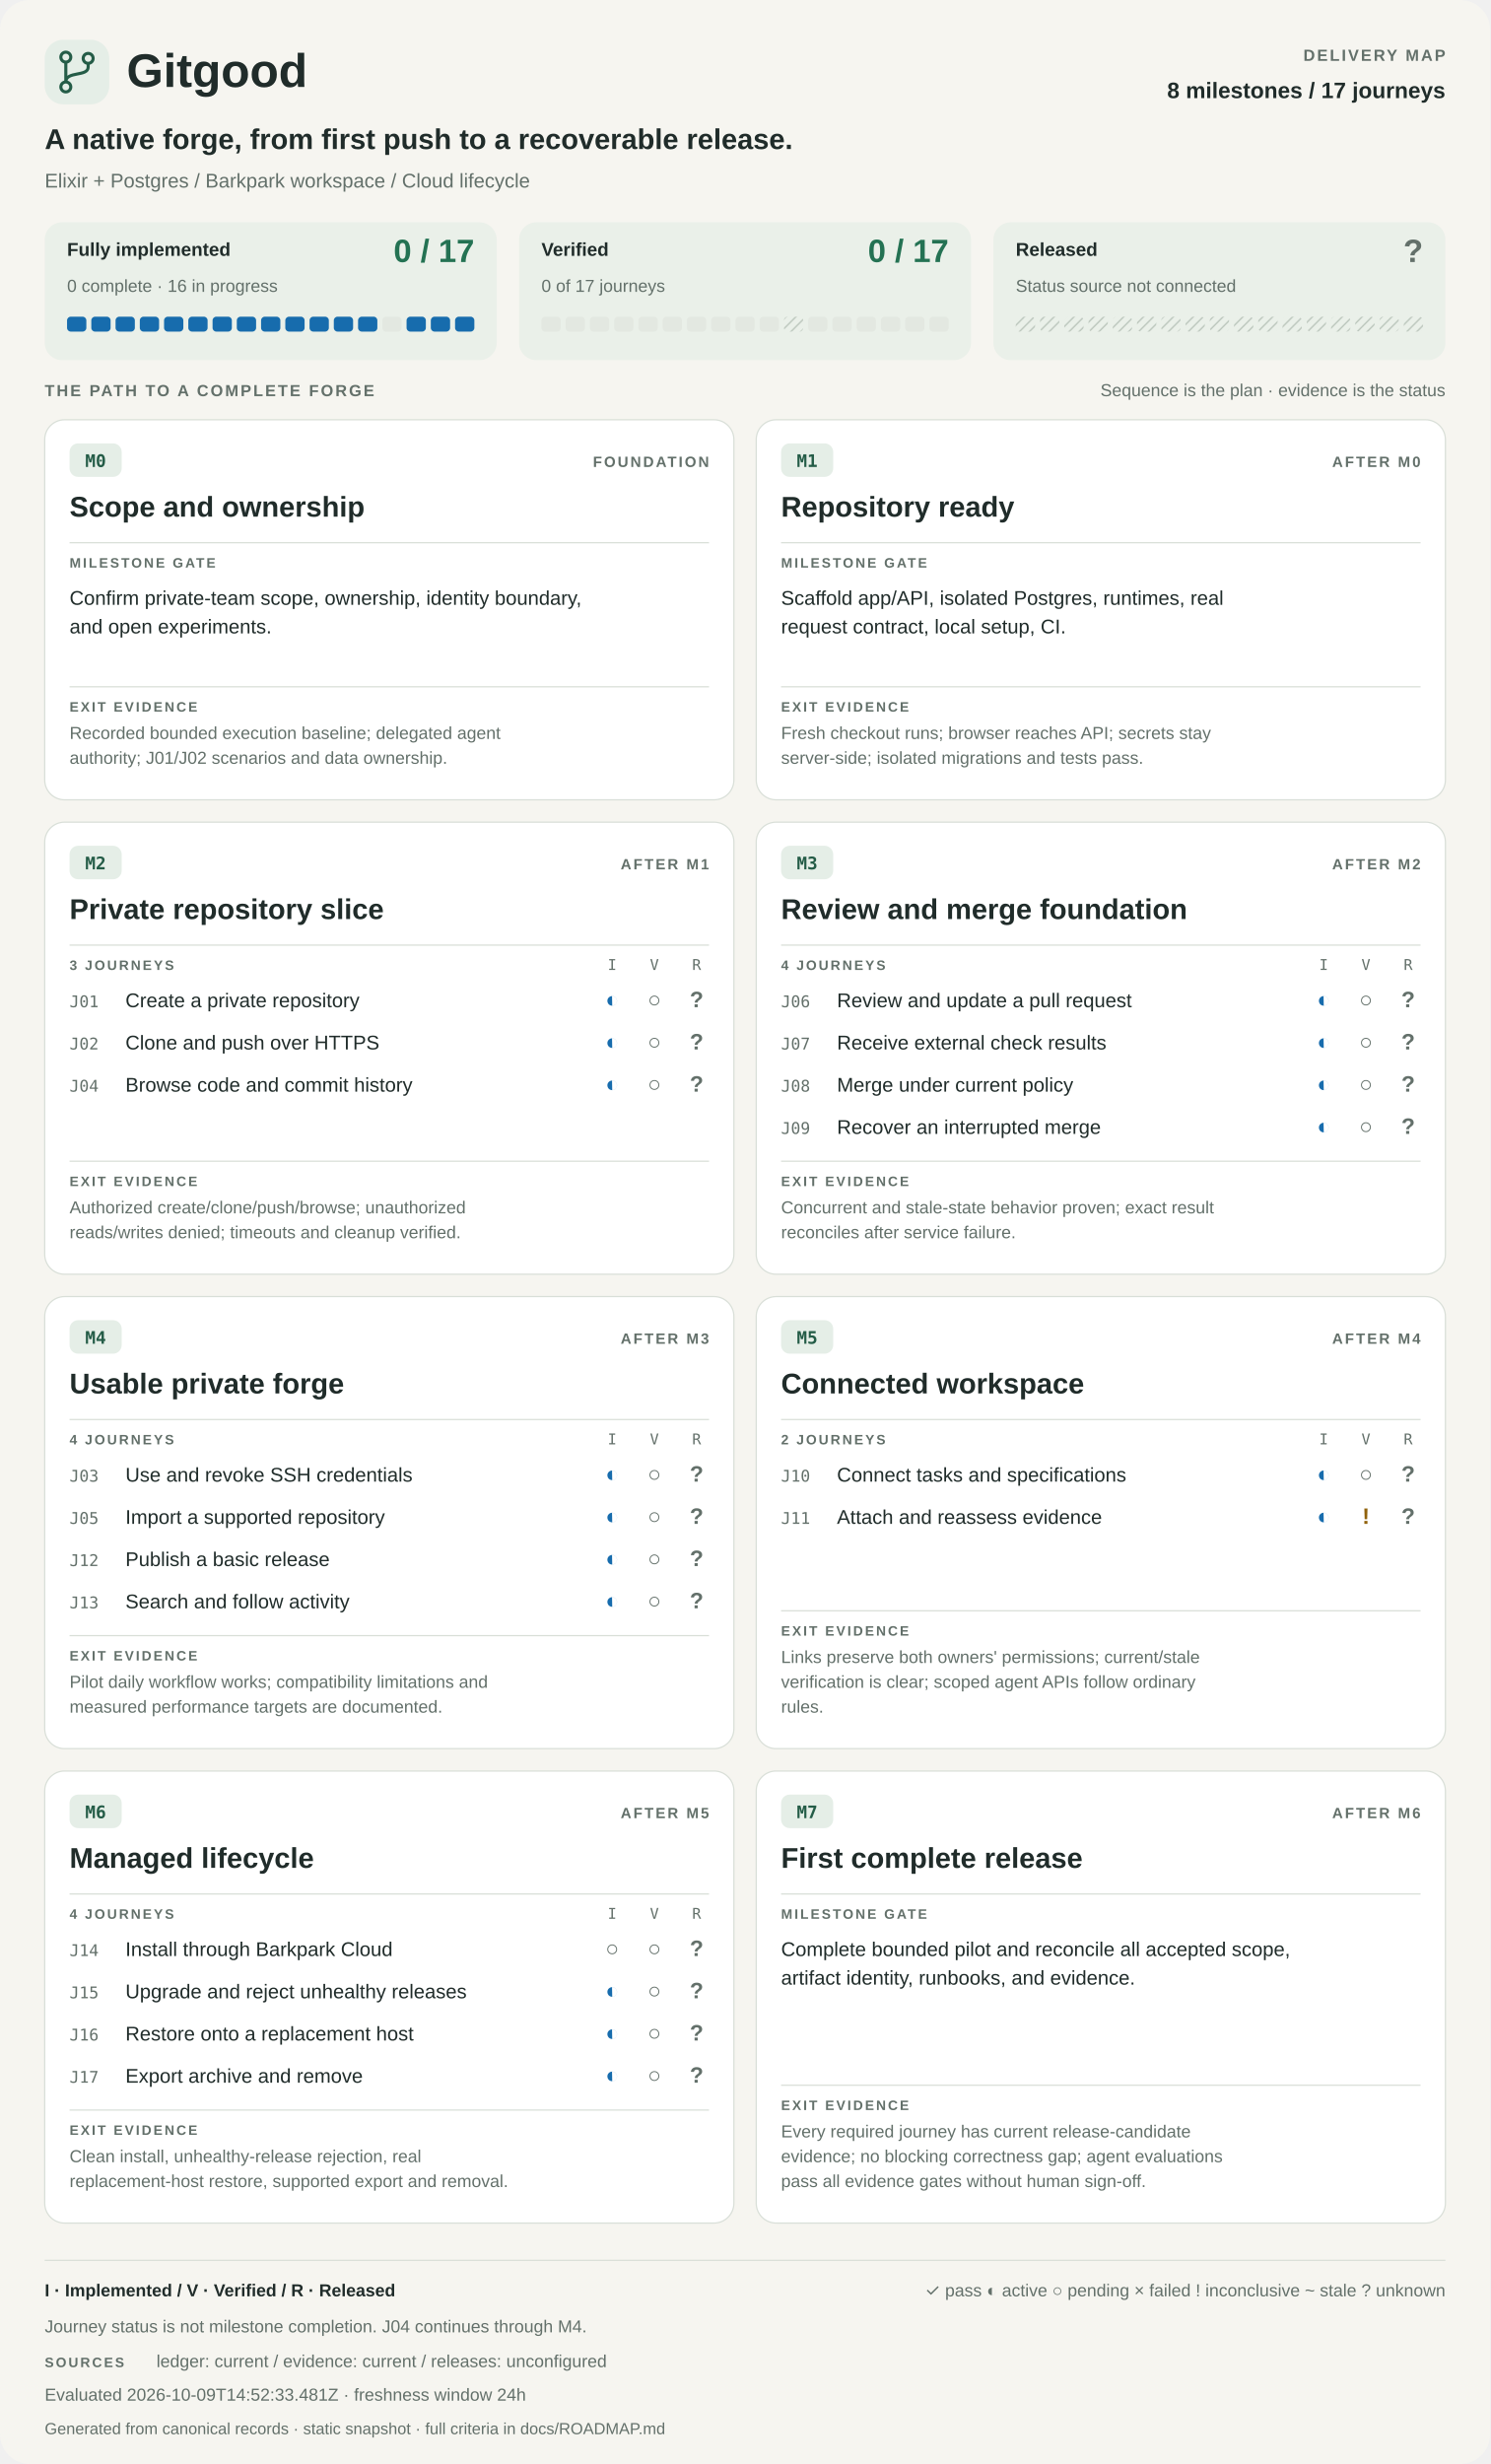
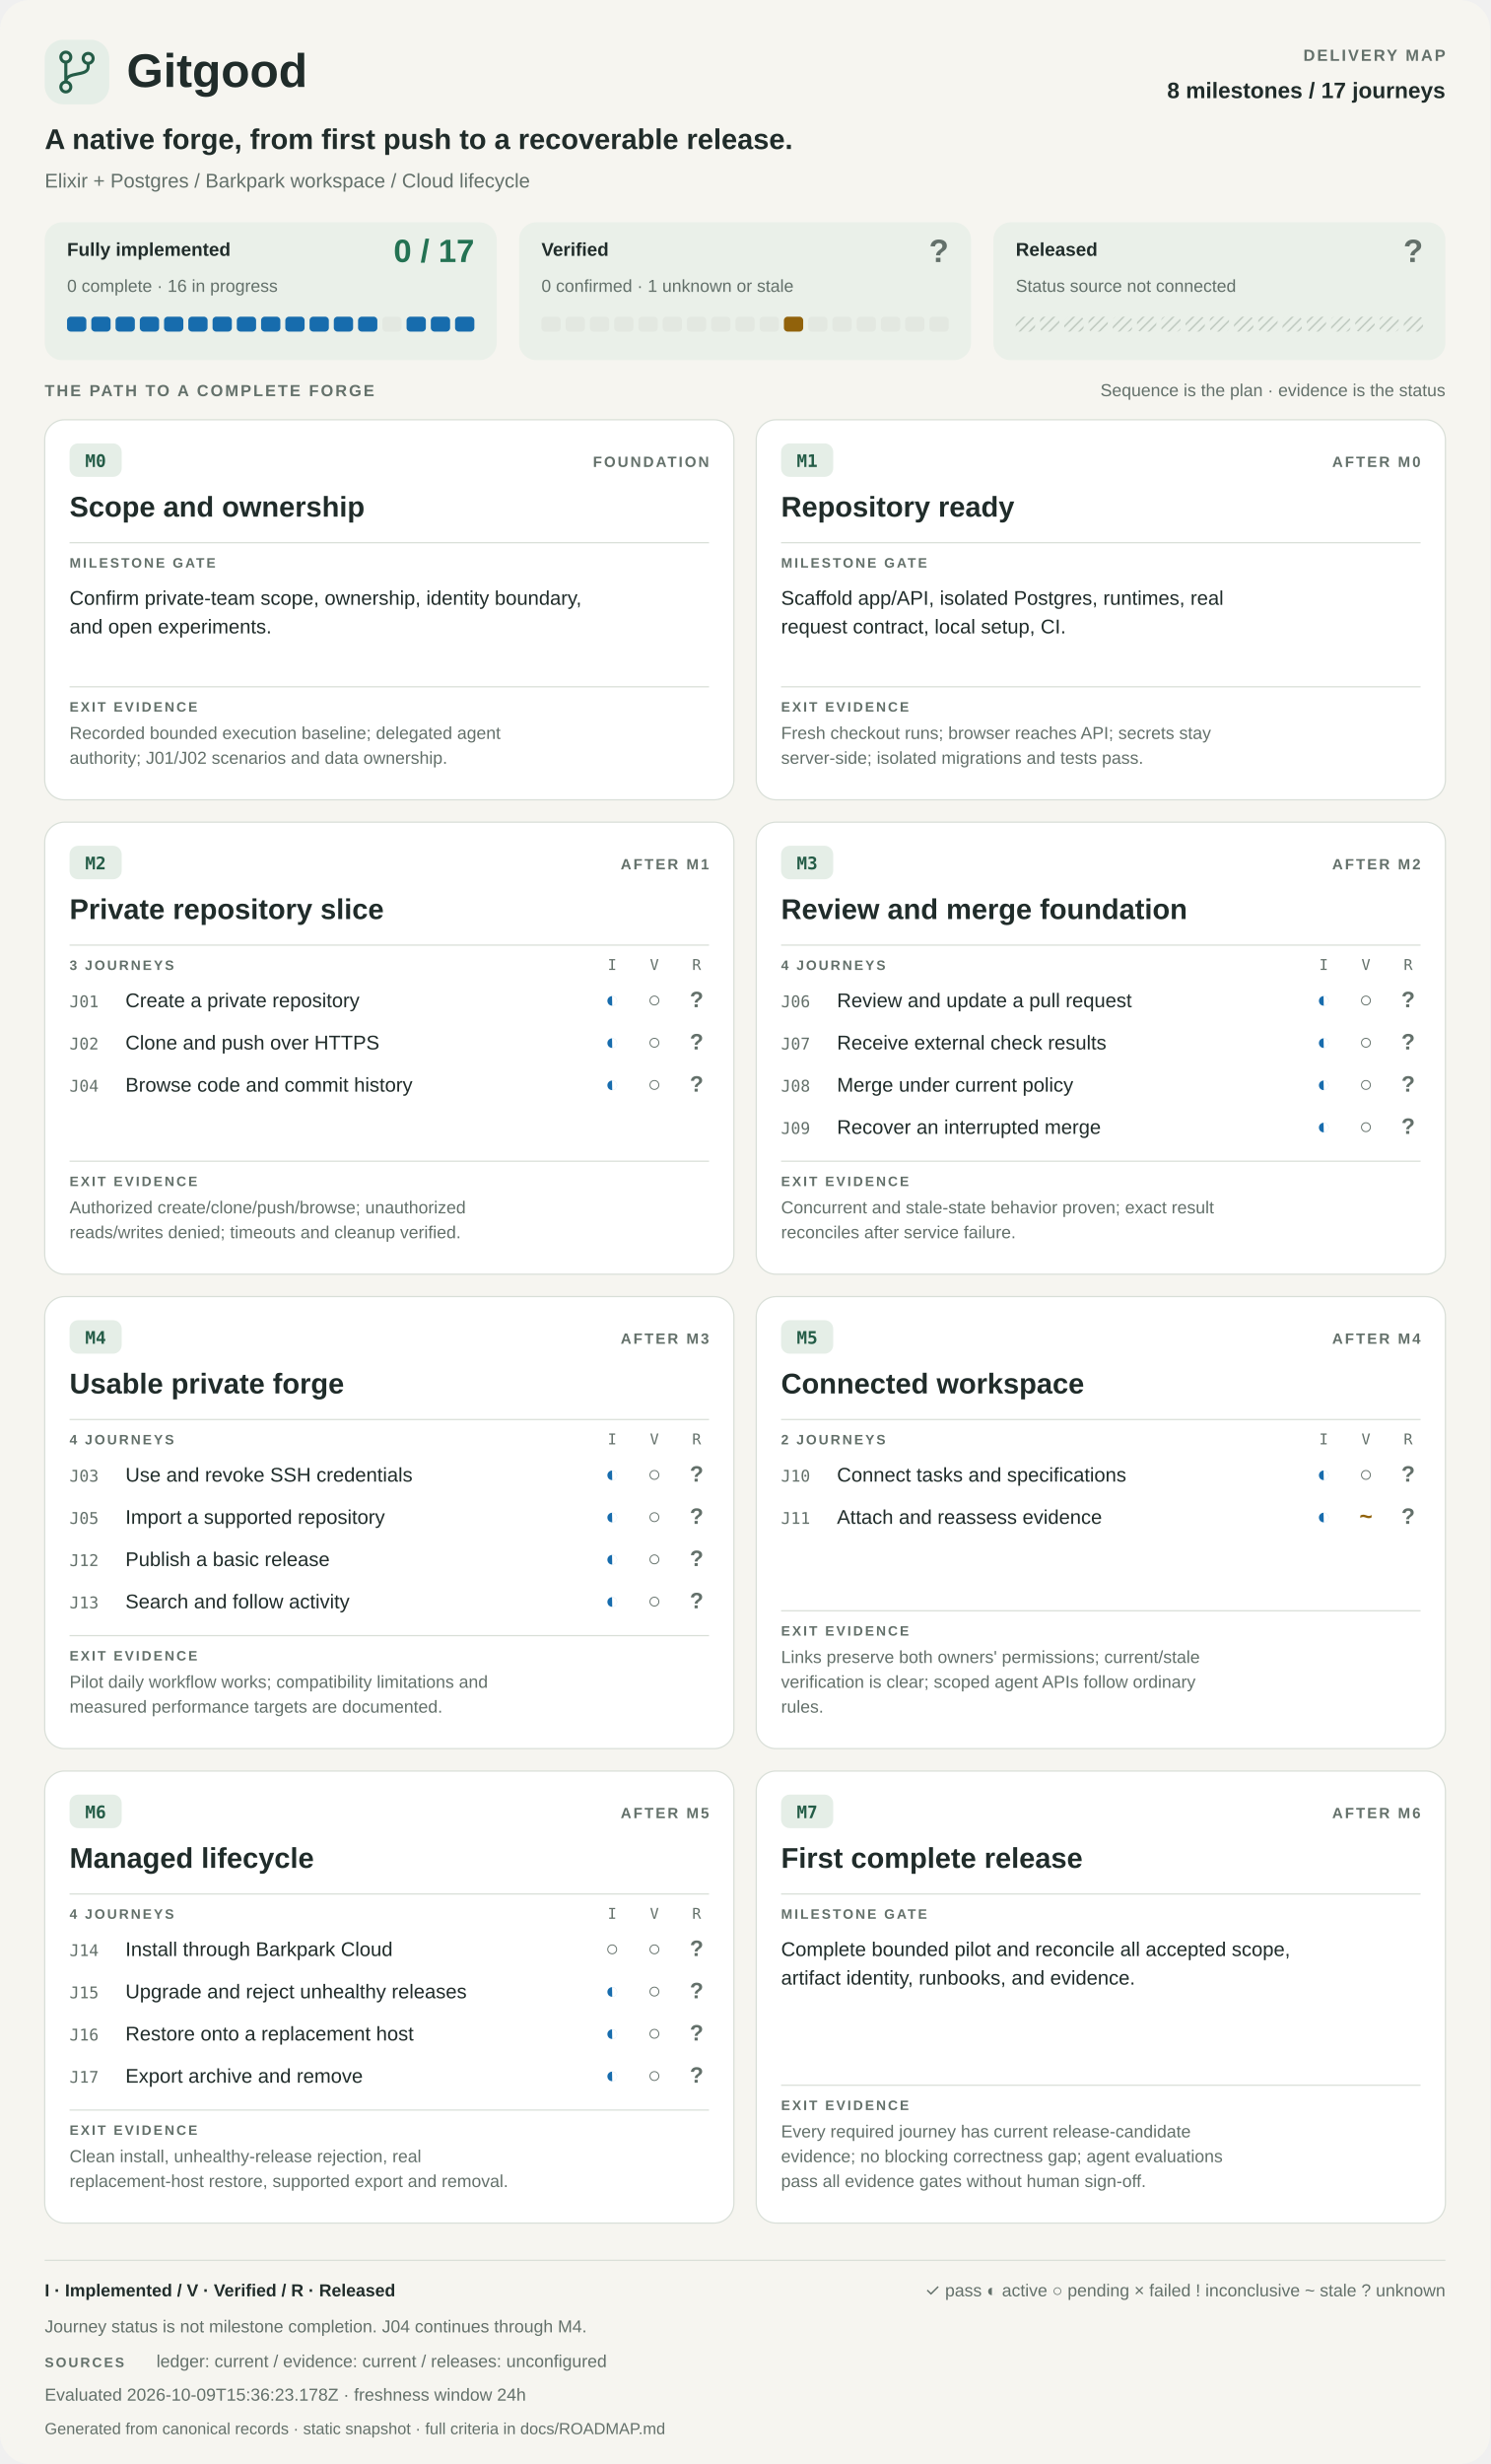
<svg xmlns="http://www.w3.org/2000/svg" width="1200" height="1984" viewBox="0 0 1200 1984" role="img" aria-labelledby="title desc">
  <style>
    :root{color-scheme:light dark}
    text{font-family:-apple-system,BlinkMacSystemFont,"Segoe UI",Arial,sans-serif;fill:#202c2a}
    .bg{fill:#f6f5f0}.card{fill:#fff;stroke:#d9dfd8}.panel{fill:#eaf0e9}.rule{stroke:#d9dfd8;fill:none}
    .muted{fill:#63706a}.good{fill:#247253}.active{fill:#176cad}.warning{fill:#91620b}.failed{fill:#b1393c}
    .badge{fill:#e5eee7}.accent{fill:#245c47}.track{fill:#e3e8e1}.unknown{fill:url(#unknown-pattern)}
    .mono{font-family:ui-monospace,SFMono-Regular,Consolas,monospace}.label{font-weight:600;letter-spacing:1.6px}
    .strong{font-weight:650}.symbol{font-weight:700}.pattern-line{stroke:#b7c2b8;stroke-width:1}.branch{stroke:#245c47;fill:none}
    @media(prefers-color-scheme:dark){
      text{fill:#e9eee8}.bg{fill:#141c19}.card{fill:#1d2722;stroke:#39473e}.panel{fill:#24352b}.rule{stroke:#39473e}
      .muted{fill:#b0bdb3}.good{fill:#8bd2a9}.active{fill:#8cbdeb}.warning{fill:#e7be70}.failed{fill:#ffaaaa}
      .badge{fill:#2d4033}.accent{fill:#a8dfb7}.track{fill:#35443a}.pattern-line{stroke:#5c7364}.branch{stroke:#a8dfb7}
    }
  </style>
  <defs>
    <pattern id="unknown-pattern" width="8" height="8" patternUnits="userSpaceOnUse">
      <path d="M-2 2L2-2M0 8L8 0M6 10L10 6" class="pattern-line" />
    </pattern>
  </defs>
  <rect x="0" y="0" width="1200" height="1984" rx="24" class="bg" />
  <rect x="36" y="32" width="52" height="52" rx="15" class="badge" />
  <g class="branch" stroke-width="2.5">
    <path d="M53 50v16m18-15v3c0 8-18 3-18 12" />
    <circle cx="53" cy="46" r="4" />
    <circle cx="53" cy="70" r="4" />
    <circle cx="71" cy="47" r="4" />
  </g>
  <text x="102" y="70" font-size="38" class="strong">Gitgood</text>
  <text x="1164" y="49" font-size="13" class="muted label" text-anchor="end">DELIVERY MAP</text>
  <text x="1164" y="79" font-size="18" class="strong" text-anchor="end">8 milestones / 17 journeys</text>
  <text x="36" y="120" font-size="23" class="strong">A native forge, from first push to a recoverable release.</text>
  <text x="36" y="151" font-size="16" class="muted">Elixir + Postgres   /   Barkpark workspace   /   Cloud lifecycle</text>
  <g data-metric="implementation">
    <rect x="36" y="179" width="364" height="111" rx="14" class="panel" />
    <text x="54" y="206" font-size="15" class="strong">Fully implemented</text>
    <text x="382" y="211" font-size="26" class="good strong" text-anchor="end">0 / 17</text>
    <text x="54" y="235" font-size="14" class="muted">0 complete · 16 in progress</text>
    <rect data-state="in_progress" x="54.00" y="255" width="15.53" height="12" rx="3" class="active" />
    <rect data-state="in_progress" x="73.53" y="255" width="15.53" height="12" rx="3" class="active" />
    <rect data-state="in_progress" x="93.06" y="255" width="15.53" height="12" rx="3" class="active" />
    <rect data-state="in_progress" x="112.59" y="255" width="15.53" height="12" rx="3" class="active" />
    <rect data-state="in_progress" x="132.12" y="255" width="15.53" height="12" rx="3" class="active" />
    <rect data-state="in_progress" x="151.65" y="255" width="15.53" height="12" rx="3" class="active" />
    <rect data-state="in_progress" x="171.18" y="255" width="15.53" height="12" rx="3" class="active" />
    <rect data-state="in_progress" x="190.71" y="255" width="15.53" height="12" rx="3" class="active" />
    <rect data-state="in_progress" x="210.24" y="255" width="15.53" height="12" rx="3" class="active" />
    <rect data-state="in_progress" x="229.76" y="255" width="15.53" height="12" rx="3" class="active" />
    <rect data-state="in_progress" x="249.29" y="255" width="15.53" height="12" rx="3" class="active" />
    <rect data-state="in_progress" x="268.82" y="255" width="15.53" height="12" rx="3" class="active" />
    <rect data-state="in_progress" x="288.35" y="255" width="15.53" height="12" rx="3" class="active" />
    <rect data-state="planned" x="307.88" y="255" width="15.53" height="12" rx="3" class="track" />
    <rect data-state="in_progress" x="327.41" y="255" width="15.53" height="12" rx="3" class="active" />
    <rect data-state="in_progress" x="346.94" y="255" width="15.53" height="12" rx="3" class="active" />
    <rect data-state="in_progress" x="366.47" y="255" width="15.53" height="12" rx="3" class="active" />
  </g>
  <g data-metric="verification">
    <rect x="418" y="179" width="364" height="111" rx="14" class="panel" />
    <text x="436" y="206" font-size="15" class="strong">Verified</text>
-     <text x="764" y="211" font-size="26" class="good strong" text-anchor="end">0 / 17</text>
-     <text x="436" y="235" font-size="14" class="muted">0 of 17 journeys</text>
+     <text x="764" y="211" font-size="26" class="muted strong" text-anchor="end">?</text>
+     <text x="436" y="235" font-size="14" class="muted">0 confirmed · 1 unknown or stale</text>
    <rect data-state="absent" x="436.00" y="255" width="15.53" height="12" rx="3" class="track" />
    <rect data-state="absent" x="455.53" y="255" width="15.53" height="12" rx="3" class="track" />
    <rect data-state="absent" x="475.06" y="255" width="15.53" height="12" rx="3" class="track" />
    <rect data-state="absent" x="494.59" y="255" width="15.53" height="12" rx="3" class="track" />
    <rect data-state="absent" x="514.12" y="255" width="15.53" height="12" rx="3" class="track" />
    <rect data-state="absent" x="533.65" y="255" width="15.53" height="12" rx="3" class="track" />
    <rect data-state="absent" x="553.18" y="255" width="15.53" height="12" rx="3" class="track" />
    <rect data-state="absent" x="572.71" y="255" width="15.53" height="12" rx="3" class="track" />
    <rect data-state="absent" x="592.24" y="255" width="15.53" height="12" rx="3" class="track" />
    <rect data-state="absent" x="611.76" y="255" width="15.53" height="12" rx="3" class="track" />
-     <rect data-state="inconclusive" x="631.29" y="255" width="15.53" height="12" rx="3" class="unknown" />
+     <rect data-state="stale" x="631.29" y="255" width="15.53" height="12" rx="3" class="warning" />
    <rect data-state="absent" x="650.82" y="255" width="15.53" height="12" rx="3" class="track" />
    <rect data-state="absent" x="670.35" y="255" width="15.53" height="12" rx="3" class="track" />
    <rect data-state="absent" x="689.88" y="255" width="15.53" height="12" rx="3" class="track" />
    <rect data-state="absent" x="709.41" y="255" width="15.53" height="12" rx="3" class="track" />
    <rect data-state="absent" x="728.94" y="255" width="15.53" height="12" rx="3" class="track" />
    <rect data-state="absent" x="748.47" y="255" width="15.53" height="12" rx="3" class="track" />
  </g>
  <g data-metric="release">
    <rect x="800" y="179" width="364" height="111" rx="14" class="panel" />
    <text x="818" y="206" font-size="15" class="strong">Released</text>
    <text x="1146" y="211" font-size="26" class="muted strong" text-anchor="end">?</text>
    <text x="818" y="235" font-size="14" class="muted">Status source not connected</text>
    <rect data-state="unknown" x="818.00" y="255" width="15.53" height="12" rx="3" class="unknown" />
    <rect data-state="unknown" x="837.53" y="255" width="15.53" height="12" rx="3" class="unknown" />
    <rect data-state="unknown" x="857.06" y="255" width="15.53" height="12" rx="3" class="unknown" />
    <rect data-state="unknown" x="876.59" y="255" width="15.53" height="12" rx="3" class="unknown" />
    <rect data-state="unknown" x="896.12" y="255" width="15.53" height="12" rx="3" class="unknown" />
    <rect data-state="unknown" x="915.65" y="255" width="15.53" height="12" rx="3" class="unknown" />
    <rect data-state="unknown" x="935.18" y="255" width="15.53" height="12" rx="3" class="unknown" />
    <rect data-state="unknown" x="954.71" y="255" width="15.53" height="12" rx="3" class="unknown" />
    <rect data-state="unknown" x="974.24" y="255" width="15.53" height="12" rx="3" class="unknown" />
    <rect data-state="unknown" x="993.76" y="255" width="15.53" height="12" rx="3" class="unknown" />
    <rect data-state="unknown" x="1013.29" y="255" width="15.53" height="12" rx="3" class="unknown" />
    <rect data-state="unknown" x="1032.82" y="255" width="15.53" height="12" rx="3" class="unknown" />
    <rect data-state="unknown" x="1052.35" y="255" width="15.53" height="12" rx="3" class="unknown" />
    <rect data-state="unknown" x="1071.88" y="255" width="15.53" height="12" rx="3" class="unknown" />
    <rect data-state="unknown" x="1091.41" y="255" width="15.53" height="12" rx="3" class="unknown" />
    <rect data-state="unknown" x="1110.94" y="255" width="15.53" height="12" rx="3" class="unknown" />
    <rect data-state="unknown" x="1130.47" y="255" width="15.53" height="12" rx="3" class="unknown" />
  </g>
  <text x="36" y="319" font-size="13" class="muted label">THE PATH TO A COMPLETE FORGE</text>
  <text x="1164" y="319" font-size="14" class="muted" text-anchor="end">Sequence is the plan · evidence is the status</text>
  <g data-phase="M0">
    <rect x="36" y="338" width="555" height="306" rx="16" class="card" />
    <rect x="56" y="357" width="42" height="27" rx="7" class="badge" />
    <text x="77" y="376" font-size="14" class="accent mono strong" text-anchor="middle">M0</text>
    <text x="571" y="376" font-size="12" class="muted label" text-anchor="end">FOUNDATION</text>
    <text x="56" y="416" font-size="23" class="strong">Scope and ownership</text>
    <path d="M56 437h515" class="rule" />
    <text x="56" y="457" font-size="11" class="muted label">MILESTONE GATE</text>
    <text x="56" y="487" font-size="16" class="">Confirm private-team scope, ownership, identity boundary,</text>
    <text x="56" y="510" font-size="16" class="">and open experiments.</text>
    <path d="M56 553h515" class="rule" />
    <text x="56" y="573" font-size="11" class="muted label">EXIT EVIDENCE</text>
    <text x="56" y="595" font-size="14" class="muted">Recorded bounded execution baseline; delegated agent</text>
    <text x="56" y="615" font-size="14" class="muted">authority; J01/J02 scenarios and data ownership.</text>
  </g>
  <g data-phase="M1">
    <rect x="609" y="338" width="555" height="306" rx="16" class="card" />
    <rect x="629" y="357" width="42" height="27" rx="7" class="badge" />
    <text x="650" y="376" font-size="14" class="accent mono strong" text-anchor="middle">M1</text>
    <text x="1144" y="376" font-size="12" class="muted label" text-anchor="end">AFTER M0</text>
    <text x="629" y="416" font-size="23" class="strong">Repository ready</text>
    <path d="M629 437h515" class="rule" />
    <text x="629" y="457" font-size="11" class="muted label">MILESTONE GATE</text>
    <text x="629" y="487" font-size="16" class="">Scaffold app/API, isolated Postgres, runtimes, real</text>
    <text x="629" y="510" font-size="16" class="">request contract, local setup, CI.</text>
    <path d="M629 553h515" class="rule" />
    <text x="629" y="573" font-size="11" class="muted label">EXIT EVIDENCE</text>
    <text x="629" y="595" font-size="14" class="muted">Fresh checkout runs; browser reaches API; secrets stay</text>
    <text x="629" y="615" font-size="14" class="muted">server-side; isolated migrations and tests pass.</text>
  </g>
  <g data-phase="M2">
    <rect x="36" y="662" width="555" height="364" rx="16" class="card" />
    <rect x="56" y="681" width="42" height="27" rx="7" class="badge" />
    <text x="77" y="700" font-size="14" class="accent mono strong" text-anchor="middle">M2</text>
    <text x="571" y="700" font-size="12" class="muted label" text-anchor="end">AFTER M1</text>
    <text x="56" y="740" font-size="23" class="strong">Private repository slice</text>
    <path d="M56 761h515" class="rule" />
    <text x="56" y="781" font-size="11" class="muted label">3 JOURNEYS</text>
    <text x="493" y="781" font-size="12" class="muted mono" text-anchor="middle">I</text>
    <text x="527" y="781" font-size="12" class="muted mono" text-anchor="middle">V</text>
    <text x="561" y="781" font-size="12" class="muted mono" text-anchor="middle">R</text>
    <g data-journey="J01">
      <text x="56" y="811" font-size="13" class="muted mono">J01</text>
      <text x="101" y="811" font-size="16" class="">Create a private repository</text>
      <text x="493" y="811" font-size="18" class="active symbol" text-anchor="middle">◐</text>
      <text x="527" y="811" font-size="18" class="muted symbol" text-anchor="middle">○</text>
      <text x="561" y="811" font-size="18" class="muted symbol" text-anchor="middle">?</text>
    </g>
    <g data-journey="J02">
      <text x="56" y="845" font-size="13" class="muted mono">J02</text>
      <text x="101" y="845" font-size="16" class="">Clone and push over HTTPS</text>
      <text x="493" y="845" font-size="18" class="active symbol" text-anchor="middle">◐</text>
      <text x="527" y="845" font-size="18" class="muted symbol" text-anchor="middle">○</text>
      <text x="561" y="845" font-size="18" class="muted symbol" text-anchor="middle">?</text>
    </g>
    <g data-journey="J04">
      <text x="56" y="879" font-size="13" class="muted mono">J04</text>
      <text x="101" y="879" font-size="16" class="">Browse code and commit history</text>
      <text x="493" y="879" font-size="18" class="active symbol" text-anchor="middle">◐</text>
      <text x="527" y="879" font-size="18" class="muted symbol" text-anchor="middle">○</text>
      <text x="561" y="879" font-size="18" class="muted symbol" text-anchor="middle">?</text>
    </g>
    <path d="M56 935h515" class="rule" />
    <text x="56" y="955" font-size="11" class="muted label">EXIT EVIDENCE</text>
    <text x="56" y="977" font-size="14" class="muted">Authorized create/clone/push/browse; unauthorized</text>
    <text x="56" y="997" font-size="14" class="muted">reads/writes denied; timeouts and cleanup verified.</text>
  </g>
  <g data-phase="M3">
    <rect x="609" y="662" width="555" height="364" rx="16" class="card" />
    <rect x="629" y="681" width="42" height="27" rx="7" class="badge" />
    <text x="650" y="700" font-size="14" class="accent mono strong" text-anchor="middle">M3</text>
    <text x="1144" y="700" font-size="12" class="muted label" text-anchor="end">AFTER M2</text>
    <text x="629" y="740" font-size="23" class="strong">Review and merge foundation</text>
    <path d="M629 761h515" class="rule" />
    <text x="629" y="781" font-size="11" class="muted label">4 JOURNEYS</text>
    <text x="1066" y="781" font-size="12" class="muted mono" text-anchor="middle">I</text>
    <text x="1100" y="781" font-size="12" class="muted mono" text-anchor="middle">V</text>
    <text x="1134" y="781" font-size="12" class="muted mono" text-anchor="middle">R</text>
    <g data-journey="J06">
      <text x="629" y="811" font-size="13" class="muted mono">J06</text>
      <text x="674" y="811" font-size="16" class="">Review and update a pull request</text>
      <text x="1066" y="811" font-size="18" class="active symbol" text-anchor="middle">◐</text>
      <text x="1100" y="811" font-size="18" class="muted symbol" text-anchor="middle">○</text>
      <text x="1134" y="811" font-size="18" class="muted symbol" text-anchor="middle">?</text>
    </g>
    <g data-journey="J07">
      <text x="629" y="845" font-size="13" class="muted mono">J07</text>
      <text x="674" y="845" font-size="16" class="">Receive external check results</text>
      <text x="1066" y="845" font-size="18" class="active symbol" text-anchor="middle">◐</text>
      <text x="1100" y="845" font-size="18" class="muted symbol" text-anchor="middle">○</text>
      <text x="1134" y="845" font-size="18" class="muted symbol" text-anchor="middle">?</text>
    </g>
    <g data-journey="J08">
      <text x="629" y="879" font-size="13" class="muted mono">J08</text>
      <text x="674" y="879" font-size="16" class="">Merge under current policy</text>
      <text x="1066" y="879" font-size="18" class="active symbol" text-anchor="middle">◐</text>
      <text x="1100" y="879" font-size="18" class="muted symbol" text-anchor="middle">○</text>
      <text x="1134" y="879" font-size="18" class="muted symbol" text-anchor="middle">?</text>
    </g>
    <g data-journey="J09">
      <text x="629" y="913" font-size="13" class="muted mono">J09</text>
      <text x="674" y="913" font-size="16" class="">Recover an interrupted merge</text>
      <text x="1066" y="913" font-size="18" class="active symbol" text-anchor="middle">◐</text>
      <text x="1100" y="913" font-size="18" class="muted symbol" text-anchor="middle">○</text>
      <text x="1134" y="913" font-size="18" class="muted symbol" text-anchor="middle">?</text>
    </g>
    <path d="M629 935h515" class="rule" />
    <text x="629" y="955" font-size="11" class="muted label">EXIT EVIDENCE</text>
    <text x="629" y="977" font-size="14" class="muted">Concurrent and stale-state behavior proven; exact result</text>
    <text x="629" y="997" font-size="14" class="muted">reconciles after service failure.</text>
  </g>
  <g data-phase="M4">
    <rect x="36" y="1044" width="555" height="364" rx="16" class="card" />
    <rect x="56" y="1063" width="42" height="27" rx="7" class="badge" />
    <text x="77" y="1082" font-size="14" class="accent mono strong" text-anchor="middle">M4</text>
    <text x="571" y="1082" font-size="12" class="muted label" text-anchor="end">AFTER M3</text>
    <text x="56" y="1122" font-size="23" class="strong">Usable private forge</text>
    <path d="M56 1143h515" class="rule" />
    <text x="56" y="1163" font-size="11" class="muted label">4 JOURNEYS</text>
    <text x="493" y="1163" font-size="12" class="muted mono" text-anchor="middle">I</text>
    <text x="527" y="1163" font-size="12" class="muted mono" text-anchor="middle">V</text>
    <text x="561" y="1163" font-size="12" class="muted mono" text-anchor="middle">R</text>
    <g data-journey="J03">
      <text x="56" y="1193" font-size="13" class="muted mono">J03</text>
      <text x="101" y="1193" font-size="16" class="">Use and revoke SSH credentials</text>
      <text x="493" y="1193" font-size="18" class="active symbol" text-anchor="middle">◐</text>
      <text x="527" y="1193" font-size="18" class="muted symbol" text-anchor="middle">○</text>
      <text x="561" y="1193" font-size="18" class="muted symbol" text-anchor="middle">?</text>
    </g>
    <g data-journey="J05">
      <text x="56" y="1227" font-size="13" class="muted mono">J05</text>
      <text x="101" y="1227" font-size="16" class="">Import a supported repository</text>
      <text x="493" y="1227" font-size="18" class="active symbol" text-anchor="middle">◐</text>
      <text x="527" y="1227" font-size="18" class="muted symbol" text-anchor="middle">○</text>
      <text x="561" y="1227" font-size="18" class="muted symbol" text-anchor="middle">?</text>
    </g>
    <g data-journey="J12">
      <text x="56" y="1261" font-size="13" class="muted mono">J12</text>
      <text x="101" y="1261" font-size="16" class="">Publish a basic release</text>
      <text x="493" y="1261" font-size="18" class="active symbol" text-anchor="middle">◐</text>
      <text x="527" y="1261" font-size="18" class="muted symbol" text-anchor="middle">○</text>
      <text x="561" y="1261" font-size="18" class="muted symbol" text-anchor="middle">?</text>
    </g>
    <g data-journey="J13">
      <text x="56" y="1295" font-size="13" class="muted mono">J13</text>
      <text x="101" y="1295" font-size="16" class="">Search and follow activity</text>
      <text x="493" y="1295" font-size="18" class="active symbol" text-anchor="middle">◐</text>
      <text x="527" y="1295" font-size="18" class="muted symbol" text-anchor="middle">○</text>
      <text x="561" y="1295" font-size="18" class="muted symbol" text-anchor="middle">?</text>
    </g>
    <path d="M56 1317h515" class="rule" />
    <text x="56" y="1337" font-size="11" class="muted label">EXIT EVIDENCE</text>
    <text x="56" y="1359" font-size="14" class="muted">Pilot daily workflow works; compatibility limitations and</text>
    <text x="56" y="1379" font-size="14" class="muted">measured performance targets are documented.</text>
  </g>
  <g data-phase="M5">
    <rect x="609" y="1044" width="555" height="364" rx="16" class="card" />
    <rect x="629" y="1063" width="42" height="27" rx="7" class="badge" />
    <text x="650" y="1082" font-size="14" class="accent mono strong" text-anchor="middle">M5</text>
    <text x="1144" y="1082" font-size="12" class="muted label" text-anchor="end">AFTER M4</text>
    <text x="629" y="1122" font-size="23" class="strong">Connected workspace</text>
    <path d="M629 1143h515" class="rule" />
    <text x="629" y="1163" font-size="11" class="muted label">2 JOURNEYS</text>
    <text x="1066" y="1163" font-size="12" class="muted mono" text-anchor="middle">I</text>
    <text x="1100" y="1163" font-size="12" class="muted mono" text-anchor="middle">V</text>
    <text x="1134" y="1163" font-size="12" class="muted mono" text-anchor="middle">R</text>
    <g data-journey="J10">
      <text x="629" y="1193" font-size="13" class="muted mono">J10</text>
      <text x="674" y="1193" font-size="16" class="">Connect tasks and specifications</text>
      <text x="1066" y="1193" font-size="18" class="active symbol" text-anchor="middle">◐</text>
      <text x="1100" y="1193" font-size="18" class="muted symbol" text-anchor="middle">○</text>
      <text x="1134" y="1193" font-size="18" class="muted symbol" text-anchor="middle">?</text>
    </g>
    <g data-journey="J11">
      <text x="629" y="1227" font-size="13" class="muted mono">J11</text>
      <text x="674" y="1227" font-size="16" class="">Attach and reassess evidence</text>
      <text x="1066" y="1227" font-size="18" class="active symbol" text-anchor="middle">◐</text>
-       <text x="1100" y="1227" font-size="18" class="warning symbol" text-anchor="middle">!</text>
+       <text x="1100" y="1227" font-size="18" class="warning symbol" text-anchor="middle">~</text>
      <text x="1134" y="1227" font-size="18" class="muted symbol" text-anchor="middle">?</text>
    </g>
    <path d="M629 1297h515" class="rule" />
    <text x="629" y="1317" font-size="11" class="muted label">EXIT EVIDENCE</text>
    <text x="629" y="1339" font-size="14" class="muted">Links preserve both owners' permissions; current/stale</text>
    <text x="629" y="1359" font-size="14" class="muted">verification is clear; scoped agent APIs follow ordinary</text>
    <text x="629" y="1379" font-size="14" class="muted">rules.</text>
  </g>
  <g data-phase="M6">
    <rect x="36" y="1426" width="555" height="364" rx="16" class="card" />
    <rect x="56" y="1445" width="42" height="27" rx="7" class="badge" />
    <text x="77" y="1464" font-size="14" class="accent mono strong" text-anchor="middle">M6</text>
    <text x="571" y="1464" font-size="12" class="muted label" text-anchor="end">AFTER M5</text>
    <text x="56" y="1504" font-size="23" class="strong">Managed lifecycle</text>
    <path d="M56 1525h515" class="rule" />
    <text x="56" y="1545" font-size="11" class="muted label">4 JOURNEYS</text>
    <text x="493" y="1545" font-size="12" class="muted mono" text-anchor="middle">I</text>
    <text x="527" y="1545" font-size="12" class="muted mono" text-anchor="middle">V</text>
    <text x="561" y="1545" font-size="12" class="muted mono" text-anchor="middle">R</text>
    <g data-journey="J14">
      <text x="56" y="1575" font-size="13" class="muted mono">J14</text>
      <text x="101" y="1575" font-size="16" class="">Install through Barkpark Cloud</text>
      <text x="493" y="1575" font-size="18" class="muted symbol" text-anchor="middle">○</text>
      <text x="527" y="1575" font-size="18" class="muted symbol" text-anchor="middle">○</text>
      <text x="561" y="1575" font-size="18" class="muted symbol" text-anchor="middle">?</text>
    </g>
    <g data-journey="J15">
      <text x="56" y="1609" font-size="13" class="muted mono">J15</text>
      <text x="101" y="1609" font-size="16" class="">Upgrade and reject unhealthy releases</text>
      <text x="493" y="1609" font-size="18" class="active symbol" text-anchor="middle">◐</text>
      <text x="527" y="1609" font-size="18" class="muted symbol" text-anchor="middle">○</text>
      <text x="561" y="1609" font-size="18" class="muted symbol" text-anchor="middle">?</text>
    </g>
    <g data-journey="J16">
      <text x="56" y="1643" font-size="13" class="muted mono">J16</text>
      <text x="101" y="1643" font-size="16" class="">Restore onto a replacement host</text>
      <text x="493" y="1643" font-size="18" class="active symbol" text-anchor="middle">◐</text>
      <text x="527" y="1643" font-size="18" class="muted symbol" text-anchor="middle">○</text>
      <text x="561" y="1643" font-size="18" class="muted symbol" text-anchor="middle">?</text>
    </g>
    <g data-journey="J17">
      <text x="56" y="1677" font-size="13" class="muted mono">J17</text>
      <text x="101" y="1677" font-size="16" class="">Export archive and remove</text>
      <text x="493" y="1677" font-size="18" class="active symbol" text-anchor="middle">◐</text>
      <text x="527" y="1677" font-size="18" class="muted symbol" text-anchor="middle">○</text>
      <text x="561" y="1677" font-size="18" class="muted symbol" text-anchor="middle">?</text>
    </g>
    <path d="M56 1699h515" class="rule" />
    <text x="56" y="1719" font-size="11" class="muted label">EXIT EVIDENCE</text>
    <text x="56" y="1741" font-size="14" class="muted">Clean install, unhealthy-release rejection, real</text>
    <text x="56" y="1761" font-size="14" class="muted">replacement-host restore, supported export and removal.</text>
  </g>
  <g data-phase="M7">
    <rect x="609" y="1426" width="555" height="364" rx="16" class="card" />
    <rect x="629" y="1445" width="42" height="27" rx="7" class="badge" />
    <text x="650" y="1464" font-size="14" class="accent mono strong" text-anchor="middle">M7</text>
    <text x="1144" y="1464" font-size="12" class="muted label" text-anchor="end">AFTER M6</text>
    <text x="629" y="1504" font-size="23" class="strong">First complete release</text>
    <path d="M629 1525h515" class="rule" />
    <text x="629" y="1545" font-size="11" class="muted label">MILESTONE GATE</text>
    <text x="629" y="1575" font-size="16" class="">Complete bounded pilot and reconcile all accepted scope,</text>
    <text x="629" y="1598" font-size="16" class="">artifact identity, runbooks, and evidence.</text>
    <path d="M629 1679h515" class="rule" />
    <text x="629" y="1699" font-size="11" class="muted label">EXIT EVIDENCE</text>
    <text x="629" y="1721" font-size="14" class="muted">Every required journey has current release-candidate</text>
    <text x="629" y="1741" font-size="14" class="muted">evidence; no blocking correctness gap; agent evaluations</text>
    <text x="629" y="1761" font-size="14" class="muted">pass all evidence gates without human sign-off.</text>
  </g>
  <path d="M36 1820h1128" class="rule" />
  <text x="36" y="1849" font-size="14" class="strong">I · Implemented    /    V · Verified    /    R · Released</text>
  <text x="1164" y="1849" font-size="14" class="muted" text-anchor="end">✓ pass    ◐ active    ○ pending    × failed    ! inconclusive    ~ stale    ? unknown</text>
  <text x="36" y="1878" font-size="14" class="muted">Journey status is not milestone completion. J04 continues through M4.</text>
  <text x="36" y="1906" font-size="11" class="muted label">SOURCES</text>
  <text x="126" y="1906" font-size="14" class="muted">ledger: current   /   evidence: current   /   releases: unconfigured</text>
-   <text x="36" y="1933" font-size="14" class="muted">Evaluated 2026-10-09T14:52:33.481Z · freshness window 24h</text>
+   <text x="36" y="1933" font-size="14" class="muted">Evaluated 2026-10-09T15:36:23.178Z · freshness window 24h</text>
  <text x="36" y="1960" font-size="13" class="muted">Generated from canonical records · static snapshot · full criteria in docs/ROADMAP.md</text>
</svg>
